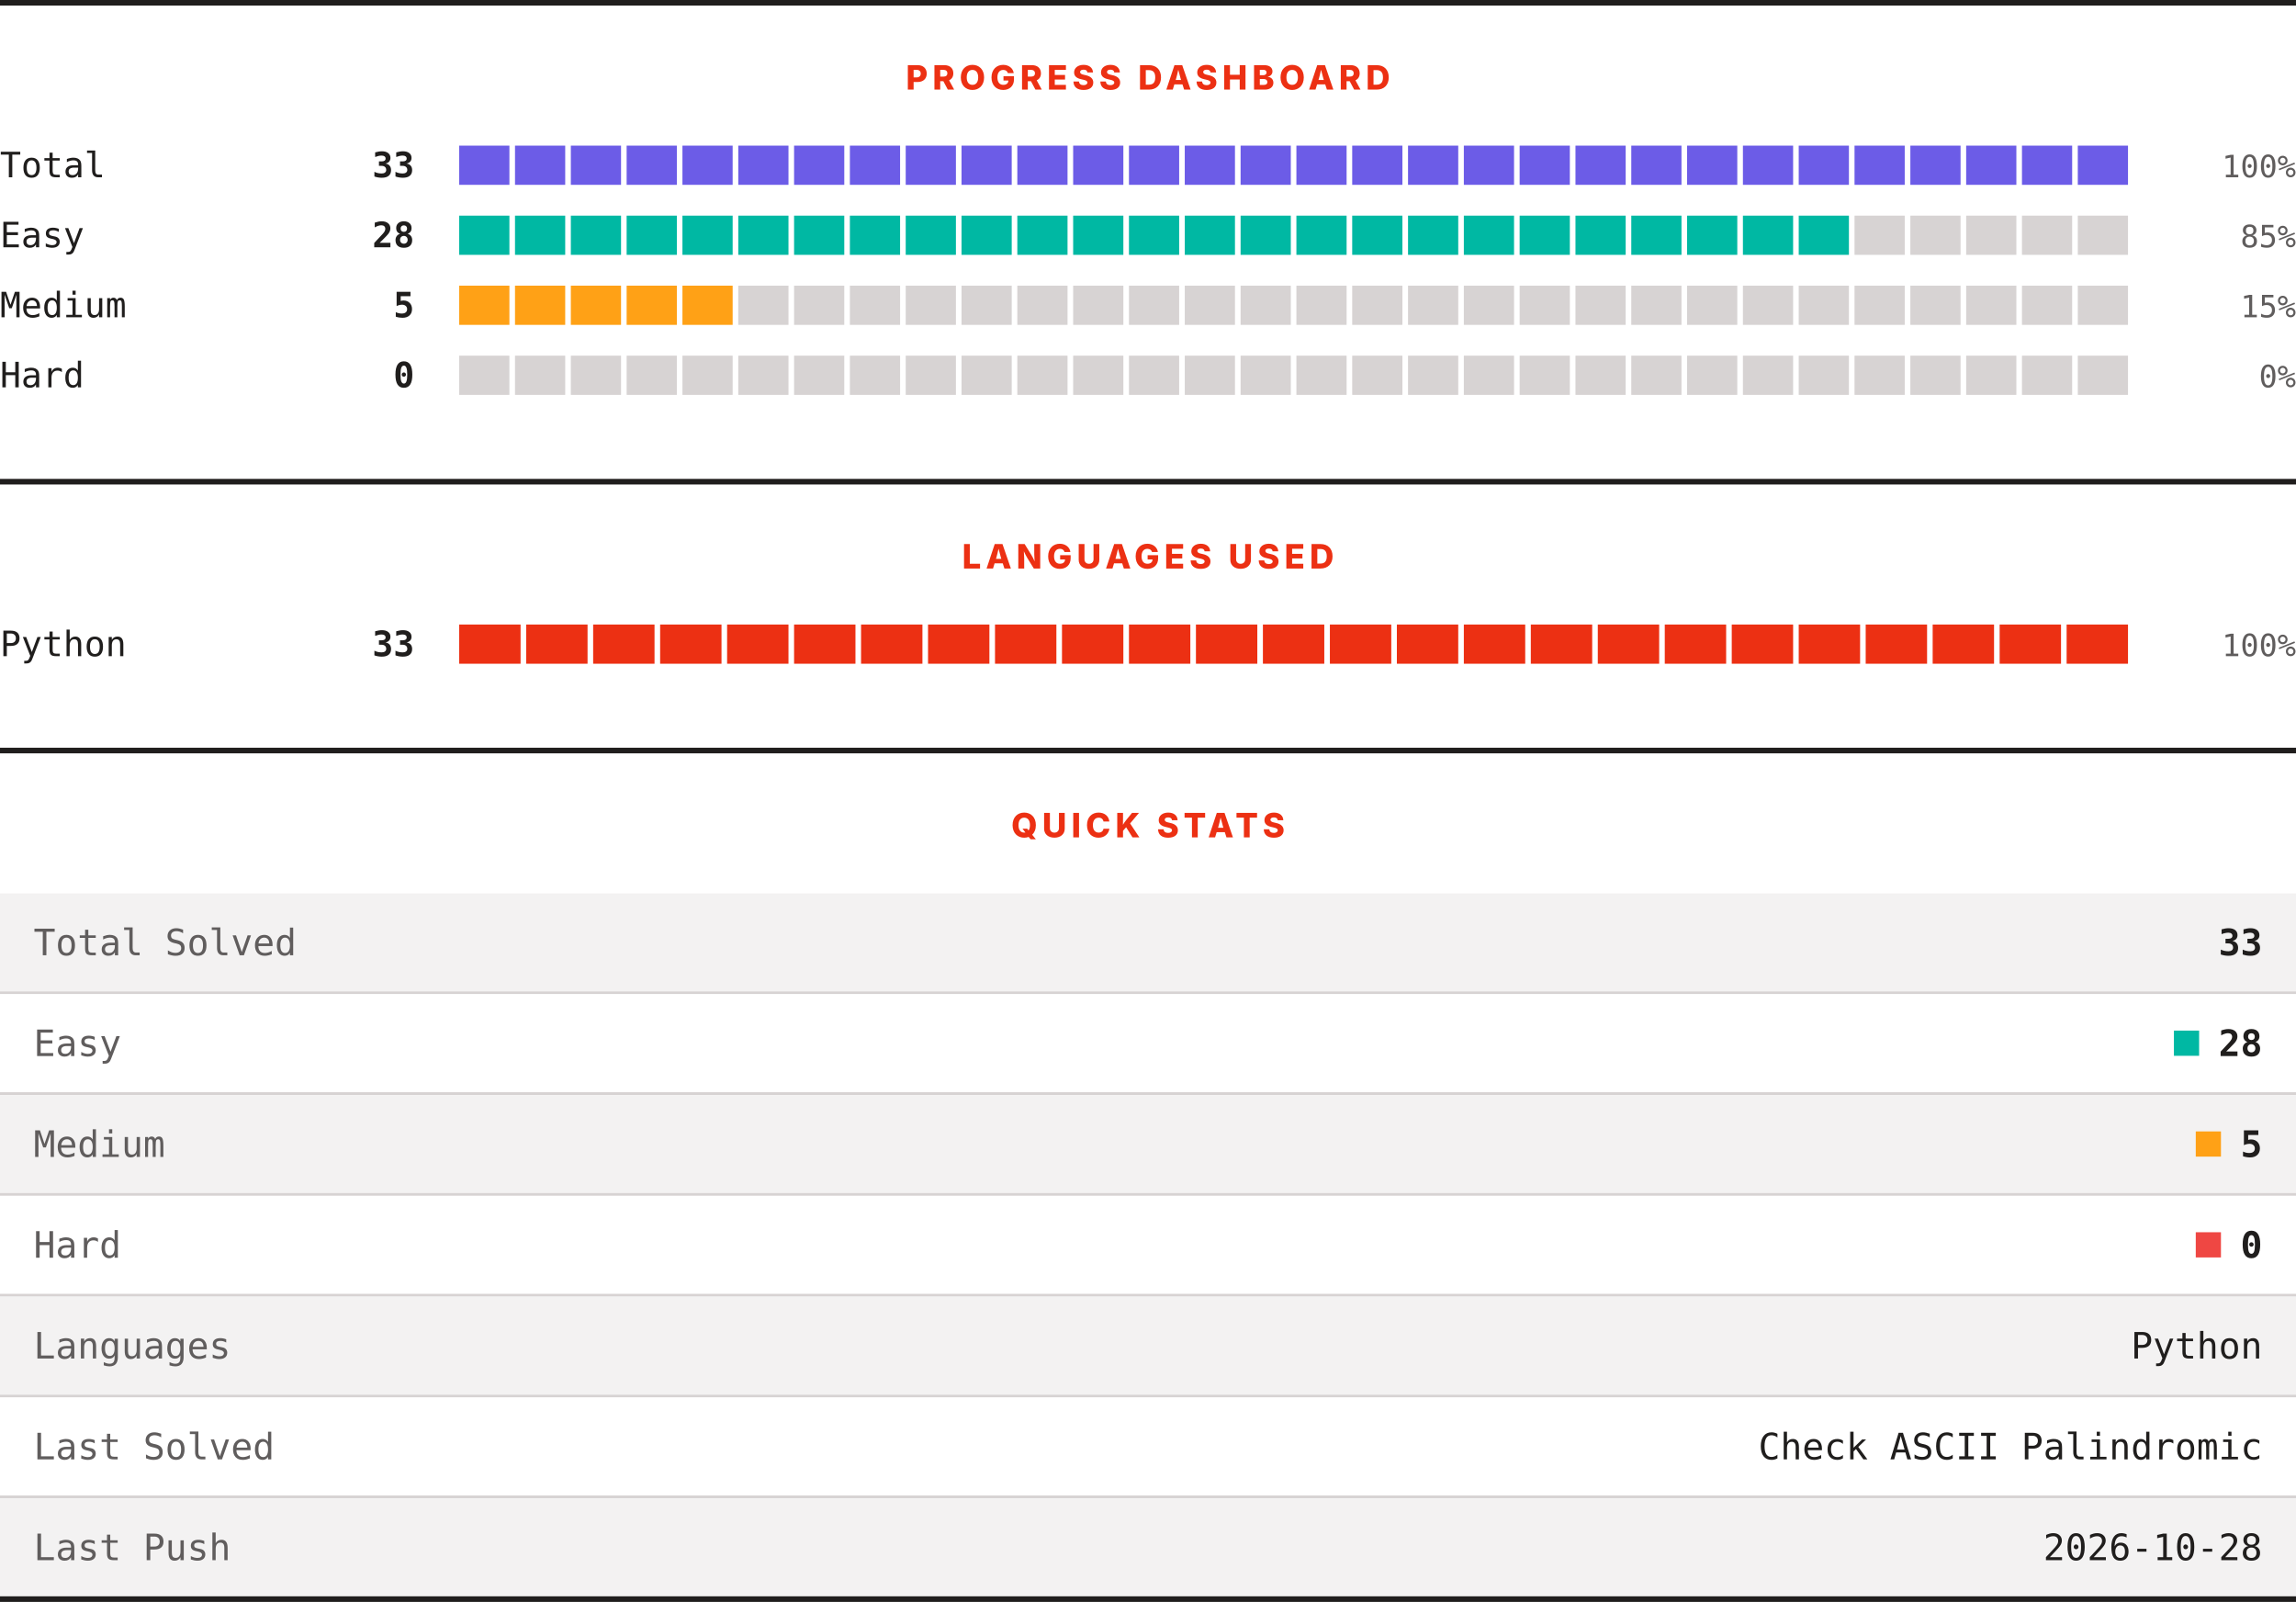
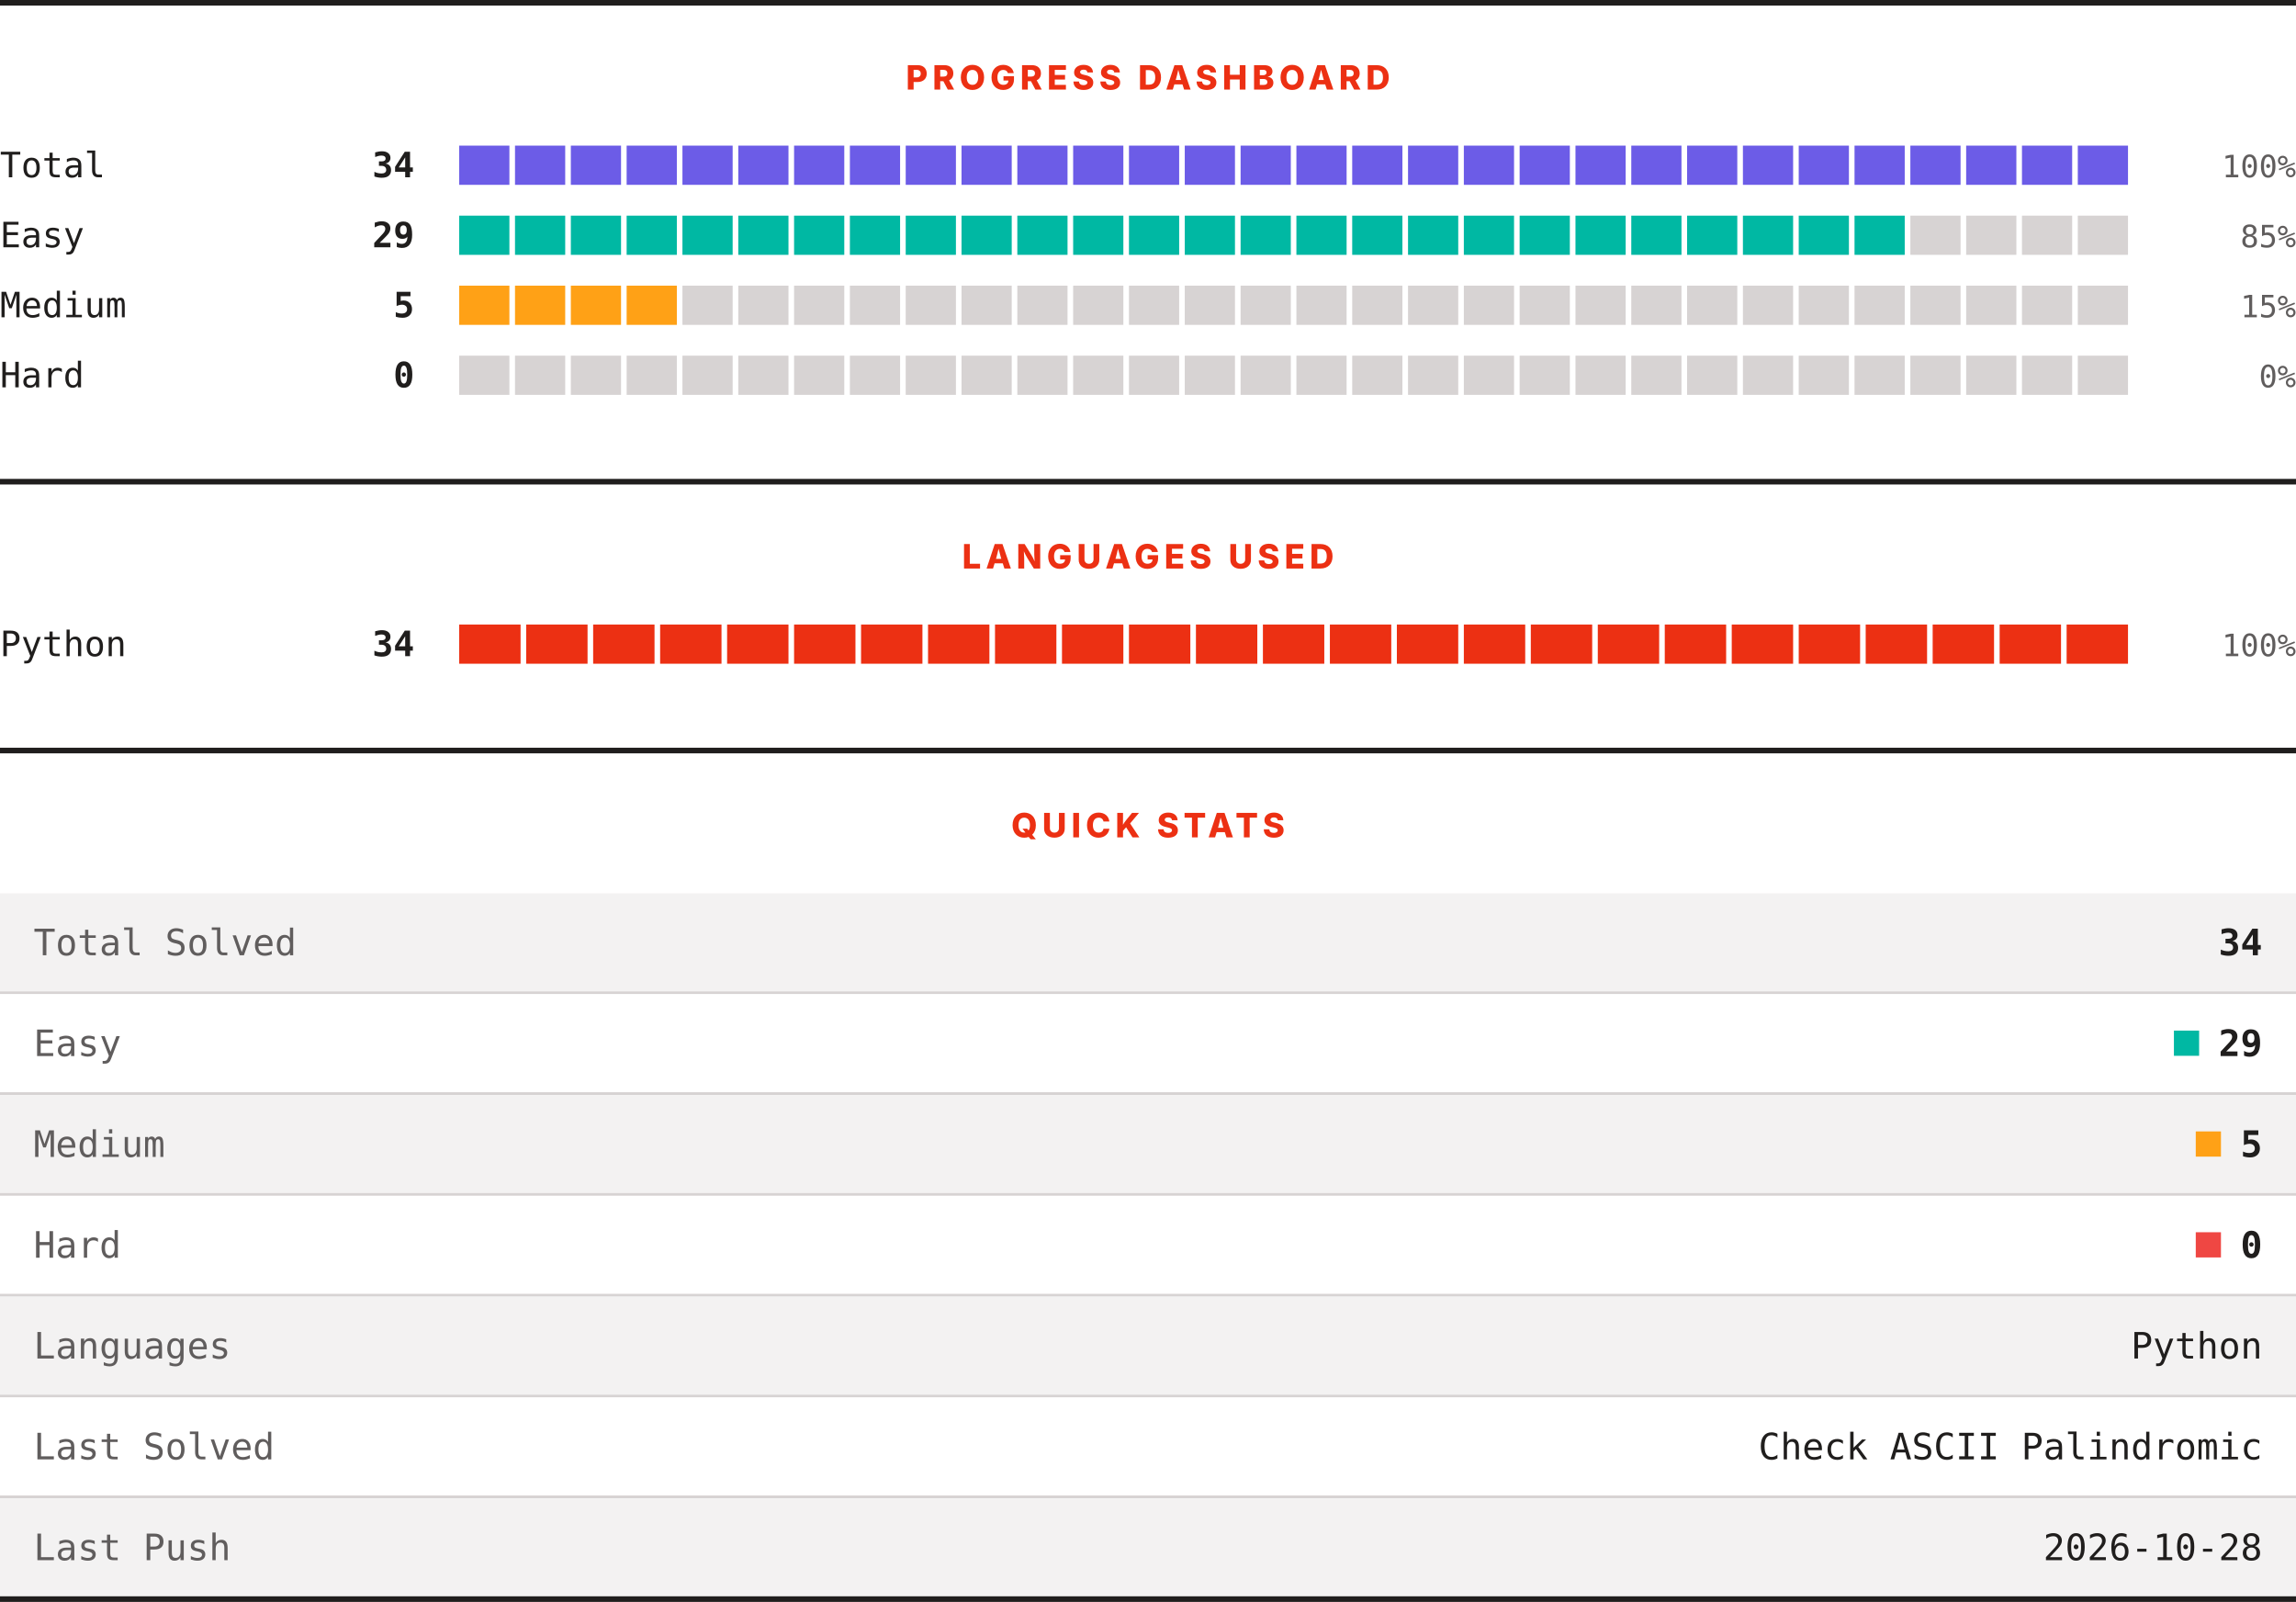
<svg xmlns="http://www.w3.org/2000/svg" width="820" height="572" viewBox="0 0 820 572" role="img" aria-label="LeetCode progress, languages and quick stats">
  <rect width="820" height="572" fill="#ffffff" />
  <rect x="0" y="0" width="820" height="2" fill="#201e1d" />
  <text x="410" y="32" text-anchor="middle" font-family="Archivo, system-ui, -apple-system, Segoe UI, sans-serif" font-size="12" font-weight="800" letter-spacing="1.68" fill="#ec3013">PROGRESS DASHBOARD</text>
  <text x="0" y="63.3" font-family="ui-monospace, SFMono-Regular, Menlo, Consolas, monospace" font-size="12.5" fill="#201e1d">Total</text>
-   <text x="148" y="63.3" text-anchor="end" font-family="ui-monospace, SFMono-Regular, Menlo, Consolas, monospace" font-size="12.5" font-weight="700" fill="#201e1d">33</text>
+   <text x="148" y="63.3" text-anchor="end" font-family="ui-monospace, SFMono-Regular, Menlo, Consolas, monospace" font-size="12.5" font-weight="700" fill="#201e1d">34</text>
  <rect x="164.00" y="52" width="17.93" height="14" fill="#6c5ce7" />
  <rect x="183.93" y="52" width="17.93" height="14" fill="#6c5ce7" />
  <rect x="203.87" y="52" width="17.93" height="14" fill="#6c5ce7" />
  <rect x="223.80" y="52" width="17.93" height="14" fill="#6c5ce7" />
  <rect x="243.73" y="52" width="17.93" height="14" fill="#6c5ce7" />
  <rect x="263.67" y="52" width="17.93" height="14" fill="#6c5ce7" />
  <rect x="283.60" y="52" width="17.93" height="14" fill="#6c5ce7" />
  <rect x="303.53" y="52" width="17.93" height="14" fill="#6c5ce7" />
  <rect x="323.47" y="52" width="17.93" height="14" fill="#6c5ce7" />
  <rect x="343.40" y="52" width="17.93" height="14" fill="#6c5ce7" />
  <rect x="363.33" y="52" width="17.93" height="14" fill="#6c5ce7" />
  <rect x="383.27" y="52" width="17.93" height="14" fill="#6c5ce7" />
  <rect x="403.20" y="52" width="17.93" height="14" fill="#6c5ce7" />
  <rect x="423.13" y="52" width="17.93" height="14" fill="#6c5ce7" />
  <rect x="443.07" y="52" width="17.93" height="14" fill="#6c5ce7" />
  <rect x="463.00" y="52" width="17.93" height="14" fill="#6c5ce7" />
  <rect x="482.93" y="52" width="17.93" height="14" fill="#6c5ce7" />
  <rect x="502.87" y="52" width="17.93" height="14" fill="#6c5ce7" />
  <rect x="522.80" y="52" width="17.93" height="14" fill="#6c5ce7" />
  <rect x="542.73" y="52" width="17.93" height="14" fill="#6c5ce7" />
  <rect x="562.67" y="52" width="17.93" height="14" fill="#6c5ce7" />
  <rect x="582.60" y="52" width="17.93" height="14" fill="#6c5ce7" />
  <rect x="602.53" y="52" width="17.93" height="14" fill="#6c5ce7" />
  <rect x="622.47" y="52" width="17.93" height="14" fill="#6c5ce7" />
  <rect x="642.40" y="52" width="17.93" height="14" fill="#6c5ce7" />
  <rect x="662.33" y="52" width="17.93" height="14" fill="#6c5ce7" />
  <rect x="682.27" y="52" width="17.93" height="14" fill="#6c5ce7" />
  <rect x="702.20" y="52" width="17.93" height="14" fill="#6c5ce7" />
  <rect x="722.13" y="52" width="17.93" height="14" fill="#6c5ce7" />
  <rect x="742.07" y="52" width="17.93" height="14" fill="#6c5ce7" />
  <text x="820" y="63.3" text-anchor="end" font-family="ui-monospace, SFMono-Regular, Menlo, Consolas, monospace" font-size="11" fill="#605d5d">100%</text>
  <text x="0" y="88.3" font-family="ui-monospace, SFMono-Regular, Menlo, Consolas, monospace" font-size="12.5" fill="#201e1d">Easy</text>
-   <text x="148" y="88.3" text-anchor="end" font-family="ui-monospace, SFMono-Regular, Menlo, Consolas, monospace" font-size="12.5" font-weight="700" fill="#201e1d">28</text>
+   <text x="148" y="88.3" text-anchor="end" font-family="ui-monospace, SFMono-Regular, Menlo, Consolas, monospace" font-size="12.5" font-weight="700" fill="#201e1d">29</text>
  <rect x="164.00" y="77" width="17.93" height="14" fill="#00b8a3" />
  <rect x="183.93" y="77" width="17.93" height="14" fill="#00b8a3" />
  <rect x="203.87" y="77" width="17.93" height="14" fill="#00b8a3" />
  <rect x="223.80" y="77" width="17.93" height="14" fill="#00b8a3" />
  <rect x="243.73" y="77" width="17.93" height="14" fill="#00b8a3" />
  <rect x="263.67" y="77" width="17.93" height="14" fill="#00b8a3" />
  <rect x="283.60" y="77" width="17.93" height="14" fill="#00b8a3" />
  <rect x="303.53" y="77" width="17.93" height="14" fill="#00b8a3" />
  <rect x="323.47" y="77" width="17.93" height="14" fill="#00b8a3" />
  <rect x="343.40" y="77" width="17.93" height="14" fill="#00b8a3" />
  <rect x="363.33" y="77" width="17.93" height="14" fill="#00b8a3" />
  <rect x="383.27" y="77" width="17.93" height="14" fill="#00b8a3" />
  <rect x="403.20" y="77" width="17.93" height="14" fill="#00b8a3" />
  <rect x="423.13" y="77" width="17.93" height="14" fill="#00b8a3" />
  <rect x="443.07" y="77" width="17.93" height="14" fill="#00b8a3" />
  <rect x="463.00" y="77" width="17.93" height="14" fill="#00b8a3" />
  <rect x="482.93" y="77" width="17.93" height="14" fill="#00b8a3" />
  <rect x="502.87" y="77" width="17.93" height="14" fill="#00b8a3" />
  <rect x="522.80" y="77" width="17.93" height="14" fill="#00b8a3" />
  <rect x="542.73" y="77" width="17.93" height="14" fill="#00b8a3" />
  <rect x="562.67" y="77" width="17.93" height="14" fill="#00b8a3" />
  <rect x="582.60" y="77" width="17.93" height="14" fill="#00b8a3" />
  <rect x="602.53" y="77" width="17.93" height="14" fill="#00b8a3" />
  <rect x="622.47" y="77" width="17.93" height="14" fill="#00b8a3" />
  <rect x="642.40" y="77" width="17.93" height="14" fill="#00b8a3" />
-   <rect x="662.33" y="77" width="17.93" height="14" fill="#d7d3d3" />
+   <rect x="662.33" y="77" width="17.93" height="14" fill="#00b8a3" />
  <rect x="682.27" y="77" width="17.93" height="14" fill="#d7d3d3" />
  <rect x="702.20" y="77" width="17.93" height="14" fill="#d7d3d3" />
  <rect x="722.13" y="77" width="17.93" height="14" fill="#d7d3d3" />
  <rect x="742.07" y="77" width="17.93" height="14" fill="#d7d3d3" />
  <text x="820" y="88.3" text-anchor="end" font-family="ui-monospace, SFMono-Regular, Menlo, Consolas, monospace" font-size="11" fill="#605d5d">85%</text>
  <text x="0" y="113.3" font-family="ui-monospace, SFMono-Regular, Menlo, Consolas, monospace" font-size="12.5" fill="#201e1d">Medium</text>
  <text x="148" y="113.3" text-anchor="end" font-family="ui-monospace, SFMono-Regular, Menlo, Consolas, monospace" font-size="12.5" font-weight="700" fill="#201e1d">5</text>
  <rect x="164.00" y="102" width="17.93" height="14" fill="#ffa116" />
  <rect x="183.93" y="102" width="17.93" height="14" fill="#ffa116" />
  <rect x="203.87" y="102" width="17.93" height="14" fill="#ffa116" />
  <rect x="223.80" y="102" width="17.93" height="14" fill="#ffa116" />
-   <rect x="243.73" y="102" width="17.93" height="14" fill="#ffa116" />
+   <rect x="243.73" y="102" width="17.93" height="14" fill="#d7d3d3" />
  <rect x="263.67" y="102" width="17.93" height="14" fill="#d7d3d3" />
  <rect x="283.60" y="102" width="17.93" height="14" fill="#d7d3d3" />
  <rect x="303.53" y="102" width="17.93" height="14" fill="#d7d3d3" />
  <rect x="323.47" y="102" width="17.93" height="14" fill="#d7d3d3" />
  <rect x="343.40" y="102" width="17.93" height="14" fill="#d7d3d3" />
  <rect x="363.33" y="102" width="17.93" height="14" fill="#d7d3d3" />
  <rect x="383.27" y="102" width="17.93" height="14" fill="#d7d3d3" />
  <rect x="403.20" y="102" width="17.93" height="14" fill="#d7d3d3" />
  <rect x="423.13" y="102" width="17.93" height="14" fill="#d7d3d3" />
  <rect x="443.07" y="102" width="17.93" height="14" fill="#d7d3d3" />
  <rect x="463.00" y="102" width="17.93" height="14" fill="#d7d3d3" />
  <rect x="482.93" y="102" width="17.93" height="14" fill="#d7d3d3" />
  <rect x="502.87" y="102" width="17.93" height="14" fill="#d7d3d3" />
  <rect x="522.80" y="102" width="17.93" height="14" fill="#d7d3d3" />
  <rect x="542.73" y="102" width="17.93" height="14" fill="#d7d3d3" />
  <rect x="562.67" y="102" width="17.93" height="14" fill="#d7d3d3" />
  <rect x="582.60" y="102" width="17.93" height="14" fill="#d7d3d3" />
  <rect x="602.53" y="102" width="17.93" height="14" fill="#d7d3d3" />
  <rect x="622.47" y="102" width="17.93" height="14" fill="#d7d3d3" />
  <rect x="642.40" y="102" width="17.93" height="14" fill="#d7d3d3" />
  <rect x="662.33" y="102" width="17.93" height="14" fill="#d7d3d3" />
  <rect x="682.27" y="102" width="17.93" height="14" fill="#d7d3d3" />
  <rect x="702.20" y="102" width="17.93" height="14" fill="#d7d3d3" />
  <rect x="722.13" y="102" width="17.93" height="14" fill="#d7d3d3" />
  <rect x="742.07" y="102" width="17.93" height="14" fill="#d7d3d3" />
  <text x="820" y="113.3" text-anchor="end" font-family="ui-monospace, SFMono-Regular, Menlo, Consolas, monospace" font-size="11" fill="#605d5d">15%</text>
  <text x="0" y="138.3" font-family="ui-monospace, SFMono-Regular, Menlo, Consolas, monospace" font-size="12.5" fill="#201e1d">Hard</text>
  <text x="148" y="138.3" text-anchor="end" font-family="ui-monospace, SFMono-Regular, Menlo, Consolas, monospace" font-size="12.5" font-weight="700" fill="#201e1d">0</text>
  <rect x="164.00" y="127" width="17.93" height="14" fill="#d7d3d3" />
  <rect x="183.93" y="127" width="17.93" height="14" fill="#d7d3d3" />
  <rect x="203.87" y="127" width="17.93" height="14" fill="#d7d3d3" />
  <rect x="223.80" y="127" width="17.93" height="14" fill="#d7d3d3" />
  <rect x="243.73" y="127" width="17.93" height="14" fill="#d7d3d3" />
  <rect x="263.67" y="127" width="17.93" height="14" fill="#d7d3d3" />
  <rect x="283.60" y="127" width="17.93" height="14" fill="#d7d3d3" />
  <rect x="303.53" y="127" width="17.93" height="14" fill="#d7d3d3" />
  <rect x="323.47" y="127" width="17.93" height="14" fill="#d7d3d3" />
  <rect x="343.40" y="127" width="17.93" height="14" fill="#d7d3d3" />
  <rect x="363.33" y="127" width="17.93" height="14" fill="#d7d3d3" />
  <rect x="383.27" y="127" width="17.93" height="14" fill="#d7d3d3" />
  <rect x="403.20" y="127" width="17.93" height="14" fill="#d7d3d3" />
  <rect x="423.13" y="127" width="17.93" height="14" fill="#d7d3d3" />
  <rect x="443.07" y="127" width="17.93" height="14" fill="#d7d3d3" />
  <rect x="463.00" y="127" width="17.93" height="14" fill="#d7d3d3" />
  <rect x="482.93" y="127" width="17.93" height="14" fill="#d7d3d3" />
  <rect x="502.87" y="127" width="17.93" height="14" fill="#d7d3d3" />
  <rect x="522.80" y="127" width="17.93" height="14" fill="#d7d3d3" />
  <rect x="542.73" y="127" width="17.93" height="14" fill="#d7d3d3" />
  <rect x="562.67" y="127" width="17.93" height="14" fill="#d7d3d3" />
  <rect x="582.60" y="127" width="17.93" height="14" fill="#d7d3d3" />
  <rect x="602.53" y="127" width="17.93" height="14" fill="#d7d3d3" />
  <rect x="622.47" y="127" width="17.93" height="14" fill="#d7d3d3" />
  <rect x="642.40" y="127" width="17.93" height="14" fill="#d7d3d3" />
  <rect x="662.33" y="127" width="17.93" height="14" fill="#d7d3d3" />
  <rect x="682.27" y="127" width="17.93" height="14" fill="#d7d3d3" />
  <rect x="702.20" y="127" width="17.93" height="14" fill="#d7d3d3" />
  <rect x="722.13" y="127" width="17.93" height="14" fill="#d7d3d3" />
  <rect x="742.07" y="127" width="17.93" height="14" fill="#d7d3d3" />
  <text x="820" y="138.3" text-anchor="end" font-family="ui-monospace, SFMono-Regular, Menlo, Consolas, monospace" font-size="11" fill="#605d5d">0%</text>
  <rect x="0" y="171" width="820" height="2" fill="#201e1d" />
  <text x="410" y="203" text-anchor="middle" font-family="Archivo, system-ui, -apple-system, Segoe UI, sans-serif" font-size="12" font-weight="800" letter-spacing="1.68" fill="#ec3013">LANGUAGES USED</text>
  <text x="0" y="234.3" font-family="ui-monospace, SFMono-Regular, Menlo, Consolas, monospace" font-size="12.5" fill="#201e1d">Python</text>
-   <text x="148" y="234.3" text-anchor="end" font-family="ui-monospace, SFMono-Regular, Menlo, Consolas, monospace" font-size="12.5" font-weight="700" fill="#201e1d">33</text>
+   <text x="148" y="234.3" text-anchor="end" font-family="ui-monospace, SFMono-Regular, Menlo, Consolas, monospace" font-size="12.5" font-weight="700" fill="#201e1d">34</text>
  <rect x="164.00" y="223" width="21.92" height="14" fill="#ec3013" />
  <rect x="187.92" y="223" width="21.92" height="14" fill="#ec3013" />
  <rect x="211.84" y="223" width="21.92" height="14" fill="#ec3013" />
  <rect x="235.76" y="223" width="21.92" height="14" fill="#ec3013" />
  <rect x="259.68" y="223" width="21.92" height="14" fill="#ec3013" />
  <rect x="283.60" y="223" width="21.92" height="14" fill="#ec3013" />
  <rect x="307.52" y="223" width="21.92" height="14" fill="#ec3013" />
  <rect x="331.44" y="223" width="21.92" height="14" fill="#ec3013" />
  <rect x="355.36" y="223" width="21.92" height="14" fill="#ec3013" />
  <rect x="379.28" y="223" width="21.92" height="14" fill="#ec3013" />
  <rect x="403.20" y="223" width="21.92" height="14" fill="#ec3013" />
  <rect x="427.12" y="223" width="21.92" height="14" fill="#ec3013" />
  <rect x="451.04" y="223" width="21.92" height="14" fill="#ec3013" />
  <rect x="474.96" y="223" width="21.92" height="14" fill="#ec3013" />
  <rect x="498.88" y="223" width="21.92" height="14" fill="#ec3013" />
  <rect x="522.80" y="223" width="21.92" height="14" fill="#ec3013" />
  <rect x="546.72" y="223" width="21.92" height="14" fill="#ec3013" />
  <rect x="570.64" y="223" width="21.92" height="14" fill="#ec3013" />
  <rect x="594.56" y="223" width="21.92" height="14" fill="#ec3013" />
  <rect x="618.48" y="223" width="21.92" height="14" fill="#ec3013" />
  <rect x="642.40" y="223" width="21.92" height="14" fill="#ec3013" />
  <rect x="666.32" y="223" width="21.92" height="14" fill="#ec3013" />
  <rect x="690.24" y="223" width="21.92" height="14" fill="#ec3013" />
  <rect x="714.16" y="223" width="21.92" height="14" fill="#ec3013" />
  <rect x="738.08" y="223" width="21.92" height="14" fill="#ec3013" />
  <text x="820" y="234.3" text-anchor="end" font-family="ui-monospace, SFMono-Regular, Menlo, Consolas, monospace" font-size="11" fill="#605d5d">100%</text>
  <rect x="0" y="267" width="820" height="2" fill="#201e1d" />
  <text x="410" y="299" text-anchor="middle" font-family="Archivo, system-ui, -apple-system, Segoe UI, sans-serif" font-size="12" font-weight="800" letter-spacing="1.68" fill="#ec3013">QUICK STATS</text>
  <rect x="0" y="319" width="820" height="35" fill="#f3f2f2" />
  <text x="12" y="341.1" font-family="ui-monospace, SFMono-Regular, Menlo, Consolas, monospace" font-size="13" fill="#605d5d">Total Solved</text>
-   <text x="808" y="341.1" text-anchor="end" font-family="ui-monospace, SFMono-Regular, Menlo, Consolas, monospace" font-size="13" font-weight="700" fill="#201e1d">33</text>
+   <text x="808" y="341.1" text-anchor="end" font-family="ui-monospace, SFMono-Regular, Menlo, Consolas, monospace" font-size="13" font-weight="700" fill="#201e1d">34</text>
  <rect x="0" y="354" width="820" height="1" fill="#d7d3d3" />
  <rect x="0" y="355" width="820" height="35" fill="#ffffff" />
  <text x="12" y="377.1" font-family="ui-monospace, SFMono-Regular, Menlo, Consolas, monospace" font-size="13" fill="#605d5d">Easy</text>
  <rect x="776.4" y="368" width="9" height="9" fill="#00b8a3" />
-   <text x="808" y="377.1" text-anchor="end" font-family="ui-monospace, SFMono-Regular, Menlo, Consolas, monospace" font-size="13" font-weight="700" fill="#201e1d">28</text>
+   <text x="808" y="377.1" text-anchor="end" font-family="ui-monospace, SFMono-Regular, Menlo, Consolas, monospace" font-size="13" font-weight="700" fill="#201e1d">29</text>
  <rect x="0" y="390" width="820" height="1" fill="#d7d3d3" />
  <rect x="0" y="391" width="820" height="35" fill="#f3f2f2" />
  <text x="12" y="413.1" font-family="ui-monospace, SFMono-Regular, Menlo, Consolas, monospace" font-size="13" fill="#605d5d">Medium</text>
  <rect x="784.2" y="404" width="9" height="9" fill="#ffa116" />
  <text x="808" y="413.1" text-anchor="end" font-family="ui-monospace, SFMono-Regular, Menlo, Consolas, monospace" font-size="13" font-weight="700" fill="#201e1d">5</text>
  <rect x="0" y="426" width="820" height="1" fill="#d7d3d3" />
  <rect x="0" y="427" width="820" height="35" fill="#ffffff" />
  <text x="12" y="449.1" font-family="ui-monospace, SFMono-Regular, Menlo, Consolas, monospace" font-size="13" fill="#605d5d">Hard</text>
  <rect x="784.2" y="440" width="9" height="9" fill="#ef4743" />
  <text x="808" y="449.1" text-anchor="end" font-family="ui-monospace, SFMono-Regular, Menlo, Consolas, monospace" font-size="13" font-weight="700" fill="#201e1d">0</text>
  <rect x="0" y="462" width="820" height="1" fill="#d7d3d3" />
  <rect x="0" y="463" width="820" height="35" fill="#f3f2f2" />
  <text x="12" y="485.1" font-family="ui-monospace, SFMono-Regular, Menlo, Consolas, monospace" font-size="13" fill="#605d5d">Languages</text>
  <text x="808" y="485.1" text-anchor="end" font-family="ui-monospace, SFMono-Regular, Menlo, Consolas, monospace" font-size="13" fill="#201e1d">Python</text>
  <rect x="0" y="498" width="820" height="1" fill="#d7d3d3" />
  <rect x="0" y="499" width="820" height="35" fill="#ffffff" />
  <text x="12" y="521.1" font-family="ui-monospace, SFMono-Regular, Menlo, Consolas, monospace" font-size="13" fill="#605d5d">Last Solved</text>
  <text x="808" y="521.1" text-anchor="end" font-family="ui-monospace, SFMono-Regular, Menlo, Consolas, monospace" font-size="13" fill="#201e1d">Check ASCII Palindromic</text>
  <rect x="0" y="534" width="820" height="1" fill="#d7d3d3" />
  <rect x="0" y="535" width="820" height="35" fill="#f3f2f2" />
  <text x="12" y="557.1" font-family="ui-monospace, SFMono-Regular, Menlo, Consolas, monospace" font-size="13" fill="#605d5d">Last Push</text>
  <text x="808" y="557.1" text-anchor="end" font-family="ui-monospace, SFMono-Regular, Menlo, Consolas, monospace" font-size="13" fill="#201e1d">2026-10-28</text>
  <rect x="0" y="570" width="820" height="2" fill="#201e1d" />
</svg>
